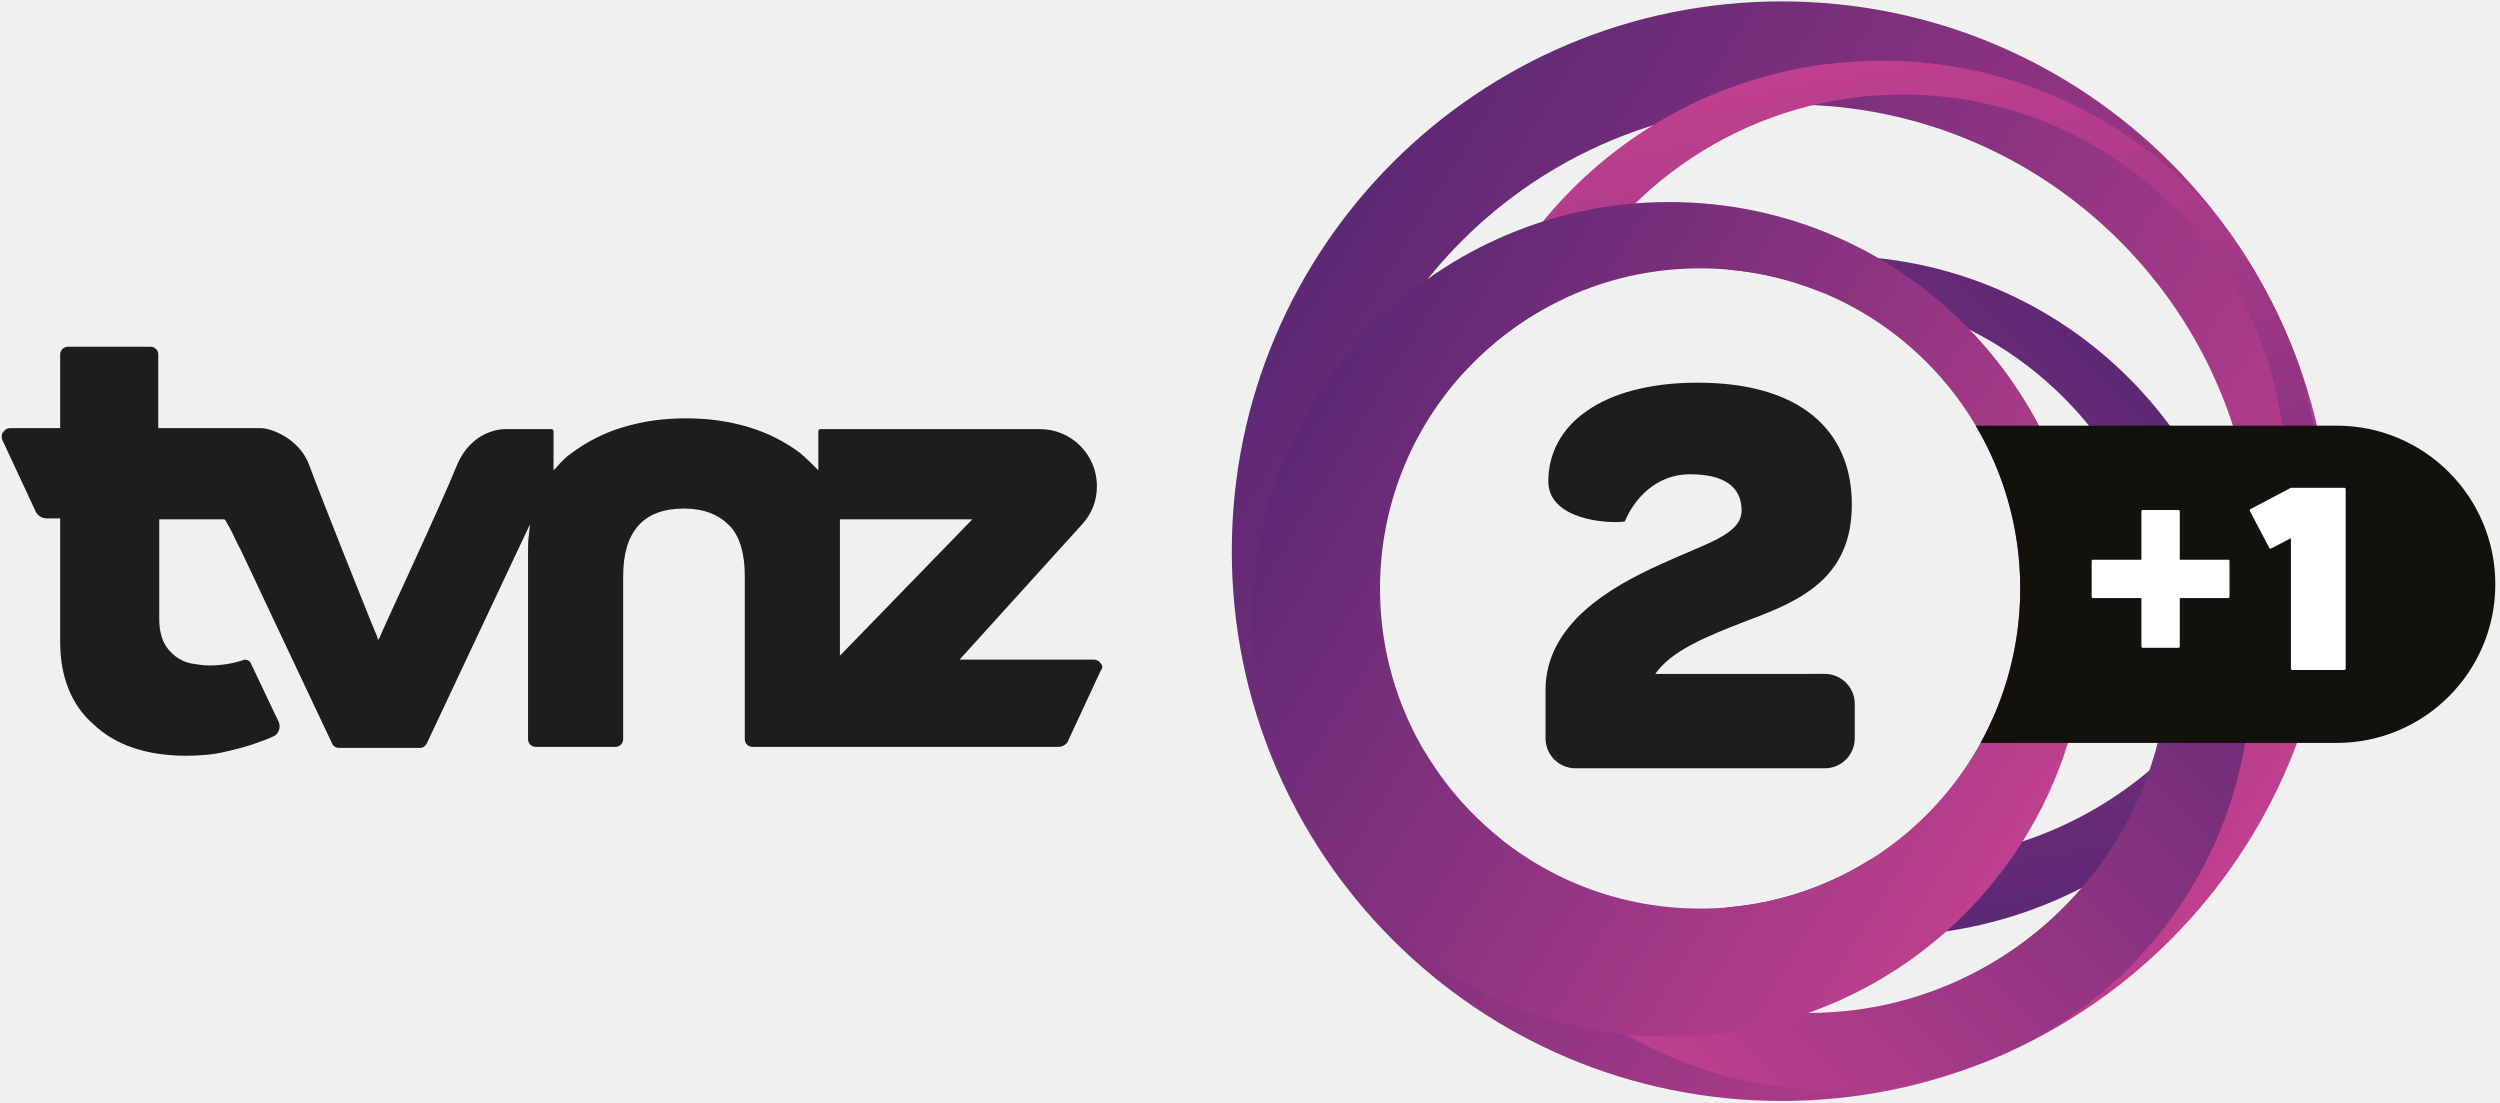
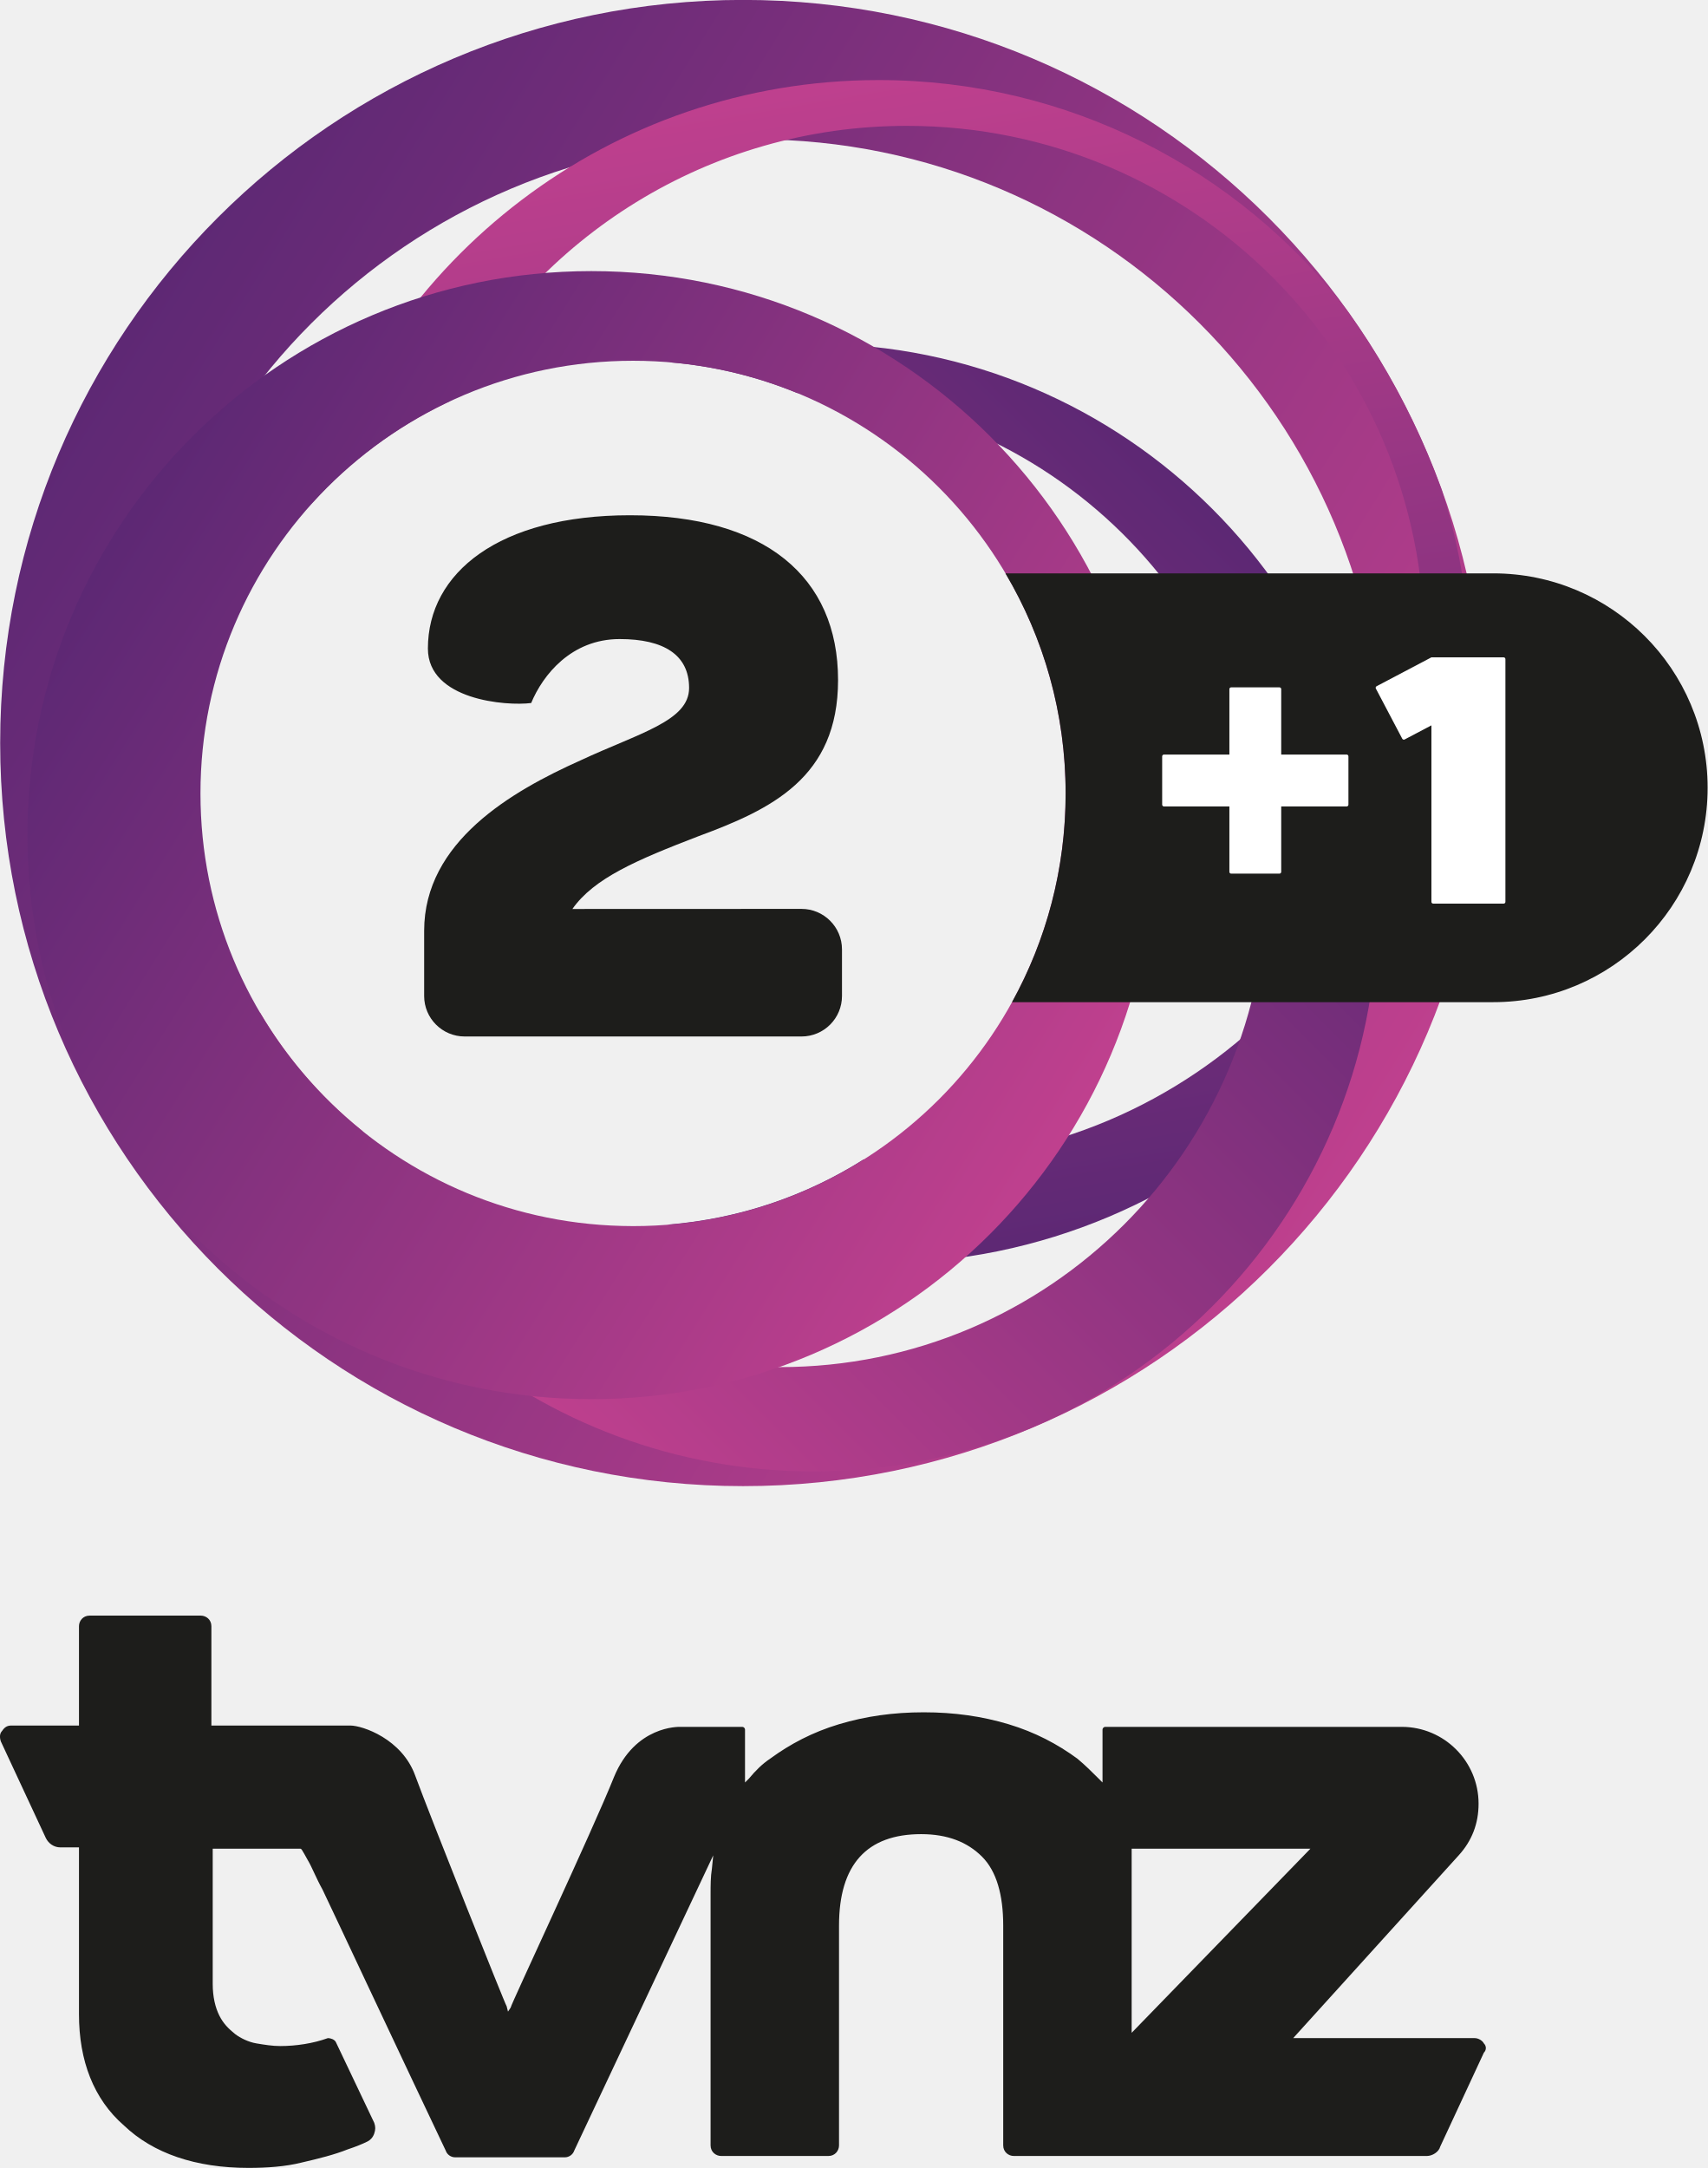
- <svg xmlns="http://www.w3.org/2000/svg" id="svg5207" width="741.81" height="327.27" version="1.1">
+ <svg xmlns="http://www.w3.org/2000/svg" id="svg5207" width="598.65" height="760" version="1.1">
  <defs id="defs5209">
-     <clipPath id="clipPath432">
-       <path id="path430" d="m125.21 353.06h40.057v34.861h-40.057z" />
+     <clipPath id="clipPath432-9">
+       <path id="path430-1" d="m125.21 353.06h40.057v34.861h-40.057z" />
    </clipPath>
-     <linearGradient id="linearGradient454" x2="1" gradientTransform="matrix(-29.633 18.373 18.373 29.633 157.46 361.31)" gradientUnits="userSpaceOnUse">
-       <stop id="stop450" stop-color="#bf408e" offset="0" />
-       <stop id="stop452" stop-color="#5d2874" offset="1" />
+     <linearGradient id="linearGradient454-4" x2="1" gradientTransform="matrix(-29.633 18.373 18.373 29.633 157.46 361.31)" gradientUnits="userSpaceOnUse">
+       <stop id="stop450-3" stop-color="#bf408e" offset="0" />
+       <stop id="stop452-61" stop-color="#5d2874" offset="1" />
    </linearGradient>
-     <linearGradient id="linearGradient474" x2="1" gradientTransform="matrix(4.8201 -27.336 -27.336 -4.8201 143.41 385.84)" gradientUnits="userSpaceOnUse">
-       <stop id="stop470" stop-color="#bf408e" offset="0" />
-       <stop id="stop472" stop-color="#5d2874" offset="1" />
+     <linearGradient id="linearGradient474-25" x2="1" gradientTransform="matrix(4.8201 -27.336 -27.336 -4.8201 143.41 385.84)" gradientUnits="userSpaceOnUse">
+       <stop id="stop470-3" stop-color="#bf408e" offset="0" />
+       <stop id="stop472-1" stop-color="#5d2874" offset="1" />
    </linearGradient>
-     <linearGradient id="linearGradient494" x2="1" gradientTransform="matrix(18.703 18.703 18.703 -18.703 134.94 357.29)" gradientUnits="userSpaceOnUse">
-       <stop id="stop490" stop-color="#bf408e" offset="0" />
-       <stop id="stop492" stop-color="#5d2874" offset="1" />
+     <linearGradient id="linearGradient494-1" x2="1" gradientTransform="matrix(18.703 18.703 18.703 -18.703 134.94 357.29)" gradientUnits="userSpaceOnUse">
+       <stop id="stop490-2" stop-color="#bf408e" offset="0" />
+       <stop id="stop492-7" stop-color="#5d2874" offset="1" />
    </linearGradient>
-     <linearGradient id="linearGradient514" x2="1" gradientTransform="matrix(-22.492 13.945 13.945 22.492 150.32 361.37)" gradientUnits="userSpaceOnUse">
-       <stop id="stop510" stop-color="#bf408e" offset="0" />
-       <stop id="stop512" stop-color="#5d2874" offset="1" />
+     <linearGradient id="linearGradient514-7" x2="1" gradientTransform="matrix(-22.492 13.945 13.945 22.492 150.32 361.37)" gradientUnits="userSpaceOnUse">
+       <stop id="stop510-6" stop-color="#bf408e" offset="0" />
+       <stop id="stop512-4" stop-color="#5d2874" offset="1" />
    </linearGradient>
-     <clipPath id="clipPath524">
-       <path id="path522" d="m125.21 353.06h40.057v34.861h-40.057z" />
+     <clipPath id="clipPath524-6">
+       <path id="path522-4" d="m125.21 353.06h40.057v34.861h-40.057z" />
    </clipPath>
  </defs>
-   <g id="g1018" transform="matrix(2.9103 0 0 2.9103 -385.51 -1231.2)" fill="#1d1d1b">
+   <g id="g1018" transform="matrix(4.6428 0 0 4.6428 -615.8 -1561.9)" fill="#1d1d1b">
    <g id="g1020" fill="#1d1d1b">
      <path id="path1022" d="m244.7 490.7c-0.1-0.2-0.4-0.4-0.7-0.4h-13.7l12.5-13.8c1-1.1 1.5-2.4 1.5-3.9 0-3.2-2.6-5.8-5.8-5.8h-22.4c-0.1 0-0.2 0.1-0.2 0.2v4l-0.3-0.3c-0.5-0.5-1-1-1.6-1.5-1.5-1.1-3.2-2-5.2-2.6s-4.1-0.9-6.4-0.9-4.4 0.3-6.4 0.9-3.7 1.5-5.2 2.6c-0.6 0.4-1.1 0.9-1.6 1.5l-0.3 0.3v-4c0-0.1-0.1-0.2-0.2-0.2h-4.7c-0.1 0-3.4-0.1-5 3.8-1.6 4-7.8 17.2-7.8 17.4l-0.2 0.3-0.1-0.4c-0.1-0.1-5.8-14.4-6.9-17.4-1-2.8-4-3.8-4.9-3.8h-10.5v-7.5c0-0.5-0.4-0.8-0.8-0.8h-8.4c-0.5 0-0.8 0.4-0.8 0.8v7.5h-5.1c-0.3 0-0.5 0.1-0.7 0.4-0.2 0.2-0.2 0.5-0.1 0.8l3.4 7.3c0.2 0.4 0.6 0.7 1.1 0.7h1.4v12.6c0 3.5 1.1 6.4 3.4 8.4 2.2 2.1 5.4 3.2 9.4 3.2 1.4 0 2.8-0.1 4-0.4 1.3-0.3 2.5-0.6 3.5-1 0.6-0.2 1.1-0.4 1.5-0.6 0.2-0.1 0.4-0.3 0.5-0.6s0.1-0.5 0-0.8l-2.9-6.1c-0.1-0.2-0.4-0.3-0.6-0.3-1.1 0.4-2.4 0.6-3.6 0.6-0.6 0-1.2-0.1-1.8-0.2s-1.2-0.4-1.6-0.7c-0.5-0.4-0.9-0.8-1.2-1.4s-0.5-1.4-0.5-2.4v-10.2h6.6c0.1 0 0.1 0 0.6 0.9 0.3 0.5 0.6 1.3 1.1 2.2 0.8 1.7 1.9 4 3.3 7 2.4 5.1 5 10.6 6 12.7 0.1 0.3 0.4 0.5 0.7 0.5h8.3c0.3 0 0.6-0.2 0.7-0.5l10.5-22.3-0.1 1c-0.1 0.6-0.1 1.3-0.1 1.9v19c0 0.5 0.4 0.8 0.8 0.8h8.1c0.5 0 0.8-0.4 0.8-0.8v-16.6c0-4.6 2.1-6.9 6.2-6.9 2 0 3.5 0.6 4.6 1.7s1.6 2.9 1.6 5.2v16.6c0 0.5 0.4 0.8 0.8 0.8h31.2c0.4 0 0.9-0.3 1-0.7l3.3-7.1c0.2-0.2 0.2-0.5 0-0.7zm-26.6-14.7h13.5l-13.5 13.9z" fill="#1d1d1b" />
    </g>
  </g>
-   <g id="g12201" transform="matrix(9.3591 0 0 -9.3591 -806.35 3631.1)">
+   <g id="g8603" transform="matrix(14.945 0 0 -14.945 -1871.2 5797.6)">
    <g id="g426">
-       <g id="g428" clip-path="url(#clipPath432)">
+       <g id="g428" clip-path="url(#clipPath432-9)">
        <g id="g434" transform="translate(144.01 366.61)">
          <path id="path436" d="m0 0-5.375-2e-3c0.508 0.724 1.516 1.152 2.959 1.707 1.702 0.629 3.274 1.369 3.274 3.662 0 2.423-1.72 3.866-4.883 3.866-3.071 0-4.74-1.35-4.74-3.126 0-1.211 1.845-1.353 2.423-1.278 0.272 0.656 0.94 1.5 2.076 1.5 1.036 0 1.629-0.371 1.629-1.147s-1.166-1.054-2.553-1.701c-1.61-0.722-3.663-1.905-3.663-3.996v-1.528c0-0.525 0.426-0.95 0.951-0.95h7.902c0.525 0 0.95 0.425 0.95 0.95v1.093c0 0.524-0.425 0.95-0.95 0.95" fill="#1d1d1b" />
        </g>
      </g>
    </g>
-     <g id="g438">
-       <g id="g440">
-         <g id="g446">
-           <g id="g448">
-             <path id="path456" d="m125.21 370.5c0-9.627 7.805-17.43 17.431-17.43 9.627 0 17.431 7.803 17.431 17.43s-7.804 17.431-17.431 17.431c-9.626 0-17.431-7.804-17.431-17.431m2.982-0.58c0 8.141 6.598 14.74 14.739 14.74 8.14 0 14.739-6.599 14.739-14.74 0-8.14-6.599-14.739-14.739-14.739-8.141 0-14.739 6.599-14.739 14.739" fill="url(#linearGradient454)" />
+     <g id="g8568">
+       <g id="g438">
+         <g id="g440">
+           <g id="g446">
+             <g id="g448">
+               <path id="path456" d="m125.21 370.5c0-9.627 7.805-17.43 17.431-17.43 9.627 0 17.431 7.803 17.431 17.43s-7.804 17.431-17.431 17.431c-9.626 0-17.431-7.804-17.431-17.431m2.982-0.58c0 8.141 6.598 14.74 14.739 14.74 8.14 0 14.739-6.599 14.739-14.74 0-8.14-6.599-14.739-14.739-14.739-8.141 0-14.739 6.599-14.739 14.739" fill="url(#linearGradient454-4)" />
+             </g>
          </g>
        </g>
      </g>
-     </g>
-     <g id="g458">
-       <g id="g460">
-         <g id="g466">
-           <g id="g468">
-             <path id="path476" d="m132.51 376.11c0.903 1.003 2.002 1.823 3.237 2.403 2.037 3.845 6.08 6.464 10.735 6.464 6.706 0 12.142-5.436 12.142-12.142s-5.436-12.142-12.142-12.142c-0.342 0-0.679 0.014-1.014 0.041-1.349-0.852-2.913-1.394-4.591-1.529 1.536-0.586 3.202-0.907 4.944-0.907 7.664 0 13.877 6.213 13.877 13.876 0 1.481-0.233 2.906-0.662 4.245-0.552 1.532-1.316 2.964-2.252 4.263-2.539 3.267-6.505 5.369-10.963 5.369-6.297 0-11.614-4.194-13.311-9.941" fill="url(#linearGradient474)" />
+       <g id="g458">
+         <g id="g460">
+           <g id="g466">
+             <g id="g468">
+               <path id="path476" d="m132.51 376.11c0.903 1.003 2.002 1.823 3.237 2.403 2.037 3.845 6.08 6.464 10.735 6.464 6.706 0 12.142-5.436 12.142-12.142s-5.436-12.142-12.142-12.142c-0.342 0-0.679 0.014-1.014 0.041-1.349-0.852-2.913-1.394-4.591-1.529 1.536-0.586 3.202-0.907 4.944-0.907 7.664 0 13.877 6.213 13.877 13.876 0 1.481-0.233 2.906-0.662 4.245-0.552 1.532-1.316 2.964-2.252 4.263-2.539 3.267-6.505 5.369-10.963 5.369-6.297 0-11.614-4.194-13.311-9.941" fill="url(#linearGradient474-25)" />
+             </g>
          </g>
        </g>
      </g>
-     </g>
-     <g id="g478">
-       <g id="g480">
-         <g id="g486">
-           <g id="g488">
-             <path id="path496" d="m140.92 379.43c1.048-0.088 2.051-0.335 2.984-0.718 6.126-0.212 11.025-5.244 11.025-11.421 0-6.312-5.116-11.429-11.429-11.429-4.16 0-7.801 2.223-9.8 5.546-0.959 0.771-1.773 1.714-2.399 2.779 1.15-6.131 6.532-10.772 12.997-10.772 7.304 0 13.225 5.921 13.225 13.225s-5.921 13.225-13.225 13.225c-1.167 0-2.3-0.151-3.378-0.435" fill="url(#linearGradient494)" />
+       <g id="g478">
+         <g id="g480">
+           <g id="g486">
+             <g id="g488">
+               <path id="path496" d="m140.92 379.43c1.048-0.088 2.051-0.335 2.984-0.718 6.126-0.212 11.025-5.244 11.025-11.421 0-6.312-5.116-11.429-11.429-11.429-4.16 0-7.801 2.223-9.8 5.546-0.959 0.771-1.773 1.714-2.399 2.779 1.15-6.131 6.532-10.772 12.997-10.772 7.304 0 13.225 5.921 13.225 13.225s-5.921 13.225-13.225 13.225c-1.167 0-2.3-0.151-3.378-0.435" fill="url(#linearGradient494-1)" />
+             </g>
          </g>
        </g>
      </g>
-     </g>
-     <g id="g498">
-       <g id="g500">
-         <g id="g506">
-           <g id="g508">
-             <path id="path516" d="m125.85 368.34c0-7.307 5.923-13.23 13.23-13.23s13.23 5.923 13.23 13.23-5.923 13.23-13.23 13.23-13.23-5.923-13.23-13.23m13.946-9.167c-5.484 0.138-9.887 4.627-9.887 10.144 0 5.606 4.544 10.15 10.149 10.15s10.149-4.544 10.149-10.15c0-5.604-4.544-10.148-10.149-10.148-0.087 0-0.174 1e-3 -0.262 4e-3" fill="url(#linearGradient514)" />
+       <g id="g498">
+         <g id="g500">
+           <g id="g506">
+             <g id="g508">
+               <path id="path516" d="m125.85 368.34c0-7.307 5.923-13.23 13.23-13.23s13.23 5.923 13.23 13.23-5.923 13.23-13.23 13.23-13.23-5.923-13.23-13.23m13.946-9.167c-5.484 0.138-9.887 4.627-9.887 10.144 0 5.606 4.544 10.15 10.149 10.15s10.149-4.544 10.149-10.15c0-5.604-4.544-10.148-10.149-10.148-0.087 0-0.174 1e-3 -0.262 4e-3" fill="url(#linearGradient514-7)" />
+             </g>
          </g>
        </g>
      </g>
    </g>
    <g id="g518">
-       <g id="g520" clip-path="url(#clipPath524)">
-         <g id="g526" transform="translate(160.24 374.48)">
-           <path id="path528" d="m0 0h-11.445c0.896-1.513 1.412-3.277 1.412-5.163 0-1.775-0.457-3.443-1.258-4.895h11.291c2.777 0 5.029 2.252 5.029 5.029s-2.252 5.029-5.029 5.029" fill="#12110c" />
+       <g id="g520" clip-path="url(#clipPath524-6)">
+         <g id="g526-3" transform="translate(160.24 374.48)">
+           <path id="path528-0" d="m0 0h-11.445c0.896-1.513 1.412-3.277 1.412-5.163 0-1.775-0.457-3.443-1.258-4.895h11.291c2.777 0 5.029 2.252 5.029 5.029s-2.252 5.029-5.029 5.029" fill="#1d1d1b" />
        </g>
-         <g id="g530" transform="translate(156.8 370.23)">
-           <path id="path532" d="m0 0h-1.535v1.535c0 0.023-0.018 0.041-0.041 0.041h-1.134c-0.023 0-0.041-0.018-0.041-0.041v-1.535h-1.535c-0.023 0-0.042-0.019-0.042-0.042v-1.133c0-0.023 0.019-0.042 0.042-0.042h1.535v-1.534c0-0.023 0.018-0.042 0.041-0.042h1.134c0.023 0 0.041 0.019 0.041 0.042v1.534h1.535c0.023 0 0.042 0.019 0.042 0.042v1.133c0 0.023-0.019 0.042-0.042 0.042" fill="#fff" />
+         <g id="g530-6" transform="translate(156.8 370.23)">
+           <path id="path532-2" d="m0 0h-1.535v1.535c0 0.023-0.018 0.041-0.041 0.041h-1.134c-0.023 0-0.041-0.018-0.041-0.041v-1.535h-1.535c-0.023 0-0.042-0.019-0.042-0.042v-1.133c0-0.023 0.019-0.042 0.042-0.042h1.535v-1.534c0-0.023 0.018-0.042 0.041-0.042h1.134c0.023 0 0.041 0.019 0.041 0.042v1.534h1.535c0.023 0 0.042 0.019 0.042 0.042v1.133c0 0.023-0.019 0.042-0.042 0.042" fill="#fff" />
        </g>
-         <g id="g534" transform="translate(158.79 372.51)">
-           <path id="path536" d="m0 0v1e-3l-1.287-0.678c-0.02-0.01-0.028-0.035-0.017-0.056l0.619-1.176c0.01-0.02 0.036-0.028 0.056-0.017l0.628 0.331v-4.14c0-0.023 0.018-0.041 0.041-0.041h1.654c0.023 0 0.041 0.018 0.041 0.041v5.693c0 0.023-0.018 0.042-0.041 0.042z" fill="#fff" />
+         <g id="g534-3" transform="translate(158.79 372.51)">
+           <path id="path536-6" d="m0 0v1e-3l-1.287-0.678c-0.02-0.01-0.028-0.035-0.017-0.056l0.619-1.176c0.01-0.02 0.036-0.028 0.056-0.017l0.628 0.331v-4.14c0-0.023 0.018-0.041 0.041-0.041h1.654c0.023 0 0.041 0.018 0.041 0.041v5.693c0 0.023-0.018 0.042-0.041 0.042z" fill="#fff" />
        </g>
      </g>
    </g>
  </g>
</svg>
